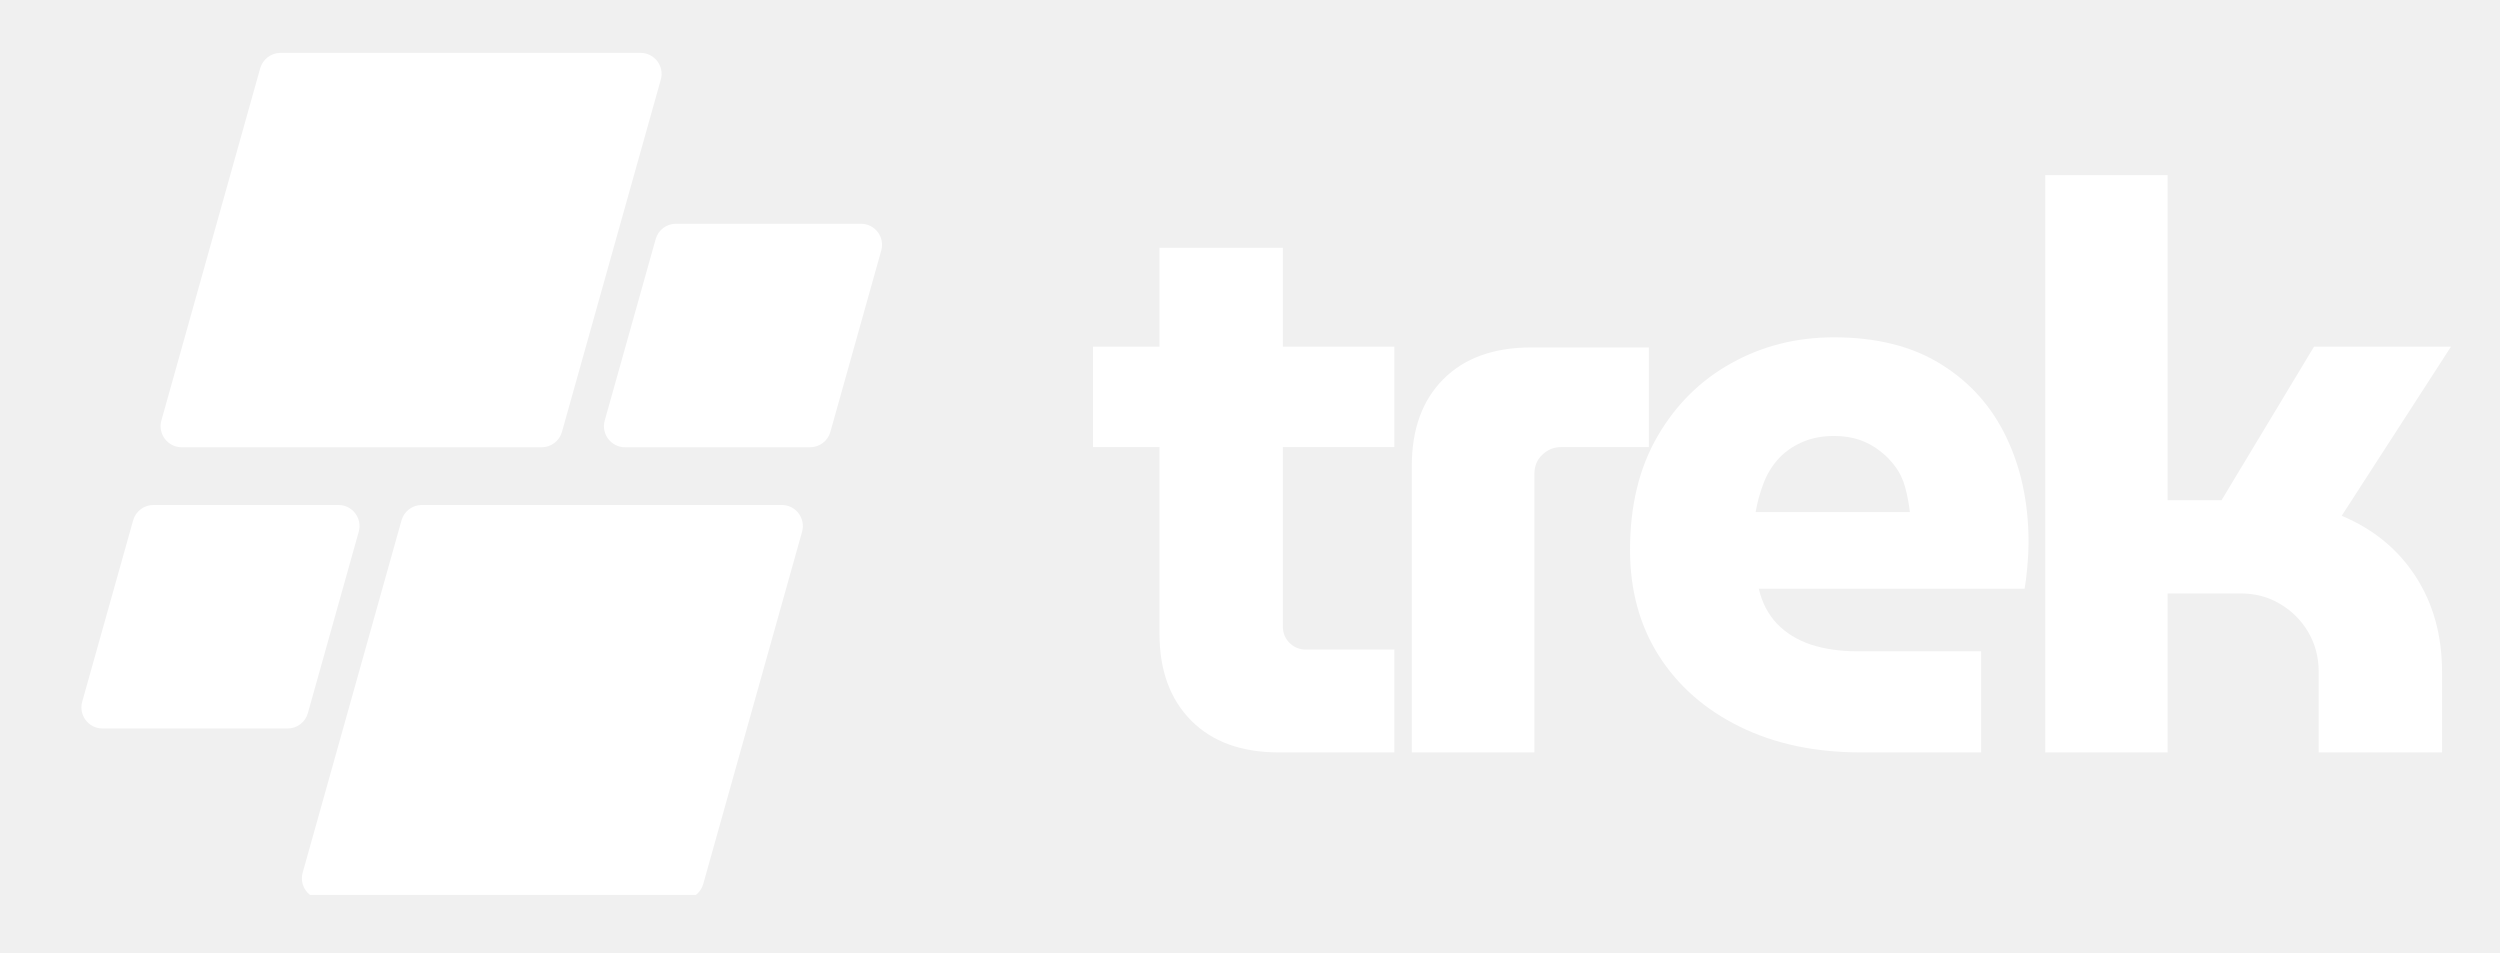
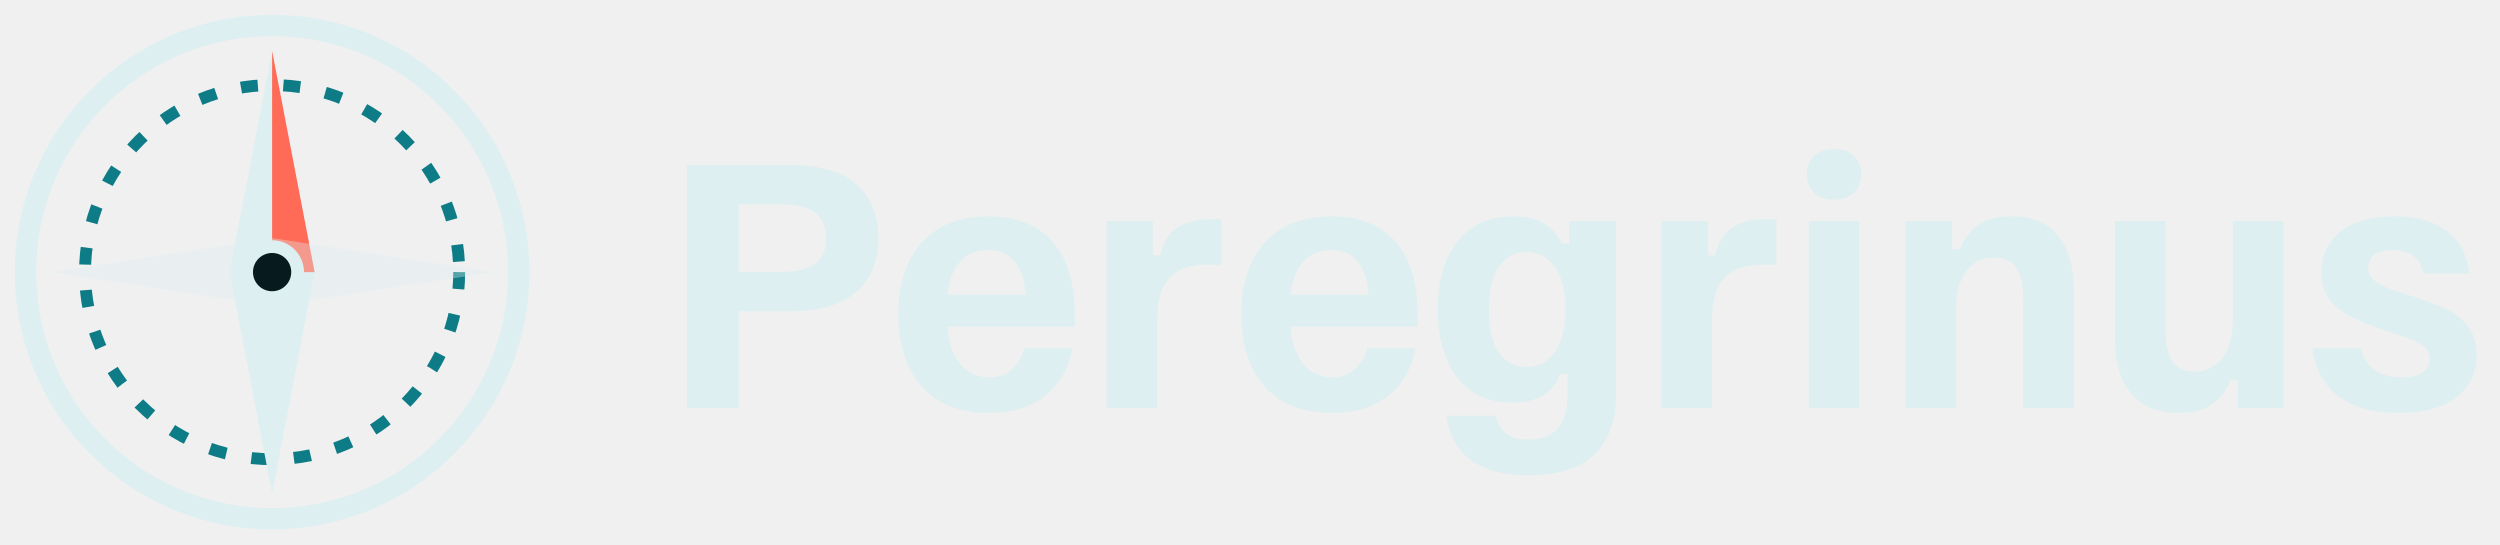
- <svg xmlns="http://www.w3.org/2000/svg" width="210" zoomAndPan="magnify" viewBox="0 0 158 60" height="80" preserveAspectRatio="xMidYMid meet" version="1.0">
-   <defs>
-     <g />
-     <clipPath id="6fc2d66244">
-       <path d="M 68 0.016 L 156 0.016 L 156 59.984 L 68 59.984 Z M 68 0.016 " clip-rule="nonzero" />
-     </clipPath>
-     <clipPath id="8c24476fd5">
-       <rect x="0" width="88" y="0" height="60" />
-     </clipPath>
-     <clipPath id="7dc59fcfd9">
-       <path d="M 5 3.246 L 55.926 3.246 L 55.926 56.465 L 5 56.465 Z M 5 3.246 " clip-rule="nonzero" />
-     </clipPath>
-     <clipPath id="ee56d74713">
-       <path d="M 34.234 28.172 L 11.484 28.172 C 10.602 28.172 9.961 27.328 10.199 26.48 L 16.445 4.219 C 16.609 3.645 17.133 3.246 17.73 3.246 L 40.48 3.246 C 41.363 3.246 42.004 4.09 41.762 4.938 L 35.516 27.199 C 35.355 27.773 34.832 28.172 34.234 28.172 Z M 19.457 44.973 L 22.672 33.512 C 22.91 32.664 22.273 31.82 21.391 31.82 L 9.695 31.82 C 9.098 31.82 8.574 32.219 8.414 32.793 L 5.195 44.254 C 4.957 45.105 5.598 45.945 6.48 45.945 L 18.176 45.945 C 18.773 45.945 19.297 45.551 19.457 44.973 Z M 25.375 32.793 L 19.129 55.055 C 18.891 55.902 19.531 56.746 20.41 56.746 L 43.164 56.746 C 43.762 56.746 44.285 56.348 44.445 55.773 L 50.691 33.512 C 50.93 32.664 50.293 31.82 49.41 31.82 L 26.656 31.82 C 26.062 31.82 25.535 32.219 25.375 32.793 Z M 41.438 15.02 L 38.219 26.48 C 37.98 27.328 38.621 28.172 39.504 28.172 L 51.199 28.172 C 51.793 28.172 52.32 27.773 52.48 27.199 L 55.695 15.738 C 55.934 14.887 55.297 14.047 54.414 14.047 L 42.719 14.047 C 42.121 14.047 41.598 14.441 41.438 15.02 Z M 41.438 15.02 " clip-rule="nonzero" />
-     </clipPath>
-   </defs>
-   <g clip-path="url(#6fc2d66244)">
-     <g transform="matrix(1, 0, 0, 1, 68, -0.000000000000011803)">
-       <g clip-path="url(#8c24476fd5)">
-         <g fill="#ffffff" fill-opacity="1">
-           <g transform="translate(0.529693, 47.45721)">
-             <g>
-               <path d="M 12.297 0 C 9.93 0 8.082 -0.672 6.75 -2.016 C 5.414 -3.367 4.75 -5.195 4.75 -7.5 L 4.75 -31.891 L 12.547 -31.891 L 12.547 -7.953 C 12.547 -7.547 12.688 -7.203 12.969 -6.922 C 13.25 -6.641 13.594 -6.5 14 -6.5 L 19.594 -6.5 L 19.594 0 Z M 0.547 -19.297 L 0.547 -25.641 L 19.594 -25.641 L 19.594 -19.297 Z M 0.547 -19.297 " />
-             </g>
-           </g>
-         </g>
-         <g fill="#ffffff" fill-opacity="1">
-           <g transform="translate(18.5215, 47.45721)">
-             <g>
-               <path d="M 2.703 0 L 2.703 -18.094 C 2.703 -20.426 3.367 -22.258 4.703 -23.594 C 6.035 -24.926 7.883 -25.594 10.25 -25.594 L 17.688 -25.594 L 17.688 -19.297 L 12.141 -19.297 C 11.68 -19.297 11.285 -19.133 10.953 -18.812 C 10.617 -18.5 10.453 -18.094 10.453 -17.594 L 10.453 0 Z M 2.703 0 " />
-             </g>
-           </g>
-         </g>
-         <g fill="#ffffff" fill-opacity="1">
-           <g transform="translate(33.31475, 47.45721)">
-             <g>
-               <path d="M 16.297 0 C 13.398 0 10.848 -0.539 8.641 -1.625 C 6.441 -2.707 4.734 -4.207 3.516 -6.125 C 2.305 -8.039 1.703 -10.266 1.703 -12.797 C 1.703 -15.598 2.285 -18 3.453 -20 C 4.617 -22 6.176 -23.535 8.125 -24.609 C 10.07 -25.691 12.227 -26.234 14.594 -26.234 C 17.289 -26.234 19.547 -25.664 21.359 -24.531 C 23.18 -23.406 24.555 -21.867 25.484 -19.922 C 26.422 -17.973 26.891 -15.75 26.891 -13.25 C 26.891 -12.812 26.863 -12.301 26.812 -11.719 C 26.758 -11.133 26.703 -10.676 26.641 -10.344 L 9.844 -10.344 C 10.039 -9.477 10.422 -8.742 10.984 -8.141 C 11.555 -7.547 12.273 -7.102 13.141 -6.812 C 14.016 -6.531 14.984 -6.391 16.047 -6.391 L 23.891 -6.391 L 23.891 0 Z M 9.641 -15.188 L 19.391 -15.188 C 19.328 -15.727 19.227 -16.25 19.094 -16.75 C 18.957 -17.25 18.75 -17.688 18.469 -18.062 C 18.188 -18.445 17.859 -18.781 17.484 -19.062 C 17.117 -19.352 16.695 -19.582 16.219 -19.75 C 15.738 -19.914 15.195 -20 14.594 -20 C 13.832 -20 13.148 -19.863 12.547 -19.594 C 11.941 -19.32 11.441 -18.961 11.047 -18.516 C 10.648 -18.066 10.344 -17.551 10.125 -16.969 C 9.906 -16.383 9.742 -15.789 9.641 -15.188 Z M 9.641 -15.188 " />
-             </g>
-           </g>
-         </g>
-         <g fill="#ffffff" fill-opacity="1">
-           <g transform="translate(58.35337, 47.45721)">
-             <g>
-               <path d="M 2.906 0 L 2.906 -36.484 L 10.641 -36.484 L 10.641 -15.938 L 14.047 -15.938 L 19.891 -25.641 L 28.547 -25.641 L 21.641 -14.953 C 23.641 -14.117 25.195 -12.844 26.312 -11.125 C 27.426 -9.406 27.984 -7.395 27.984 -5.094 L 27.984 0 L 20.188 0 L 20.188 -5.094 C 20.188 -6.031 19.961 -6.875 19.516 -7.625 C 19.066 -8.375 18.473 -8.961 17.734 -9.391 C 17.004 -9.828 16.176 -10.047 15.25 -10.047 L 10.641 -10.047 L 10.641 0 Z M 2.906 0 " />
-             </g>
-           </g>
-         </g>
-       </g>
-     </g>
-   </g>
-   <g clip-path="url(#7dc59fcfd9)">
-     <g clip-path="url(#ee56d74713)">
-       <path fill="#ffffff" d="M 4.957 3.246 L 4.957 56.465 L 55.926 56.465 L 55.926 3.246 Z M 4.957 3.246 " fill-opacity="1" fill-rule="nonzero" />
-     </g>
+ <svg xmlns="http://www.w3.org/2000/svg" viewBox="0 0 294 64">
+   <circle cx="32" cy="32" r="29" fill="none" stroke="#DDEFF0" stroke-width="2.5" />
+   <circle cx="32" cy="32" r="22" fill="none" stroke="#0E7C86" stroke-width="1.4" stroke-dasharray="2 3" />
+   <path d="M32 6 L37 32 L32 58 L27 32 Z" fill="#DDEFF0" />
+   <path d="M32 6 L37 32 L32 32 Z" fill="#FF6B57" />
+   <path d="M6 32 L32 28 L58 32 L32 36 Z" fill="#DDEFF0" opacity=".35" />
+   <circle cx="32" cy="32" r="3" fill="#071B1E" stroke="#DDEFF0" stroke-width="1.5" />
+   <g transform="translate(78 0)">
+     <path fill="#DDEFF0" d="M8.87 48L2.79 48L2.79 19.40L14.74 19.40Q20.24 19.40 22.77 21.73Q25.30 24.06 25.30 27.98L25.30 27.98Q25.30 31.90 22.79 34.25Q20.28 36.60 14.74 36.60L14.74 36.60L8.87 36.60L8.87 48ZM8.87 24.02L8.87 31.98L13.82 31.98Q16.32 31.98 17.73 31.11Q19.14 30.25 19.14 28.02L19.14 28.02Q19.14 25.82 17.73 24.92Q16.32 24.02 13.82 24.02L13.82 24.02L8.87 24.02ZM38.32 48.55L38.32 48.55Q33.11 48.55 30.38 45.43Q27.65 42.32 27.65 36.96L27.65 36.96Q27.65 33.37 28.88 30.80Q30.10 28.24 32.47 26.84Q34.83 25.45 38.24 25.45L38.24 25.45Q43.16 25.45 45.78 28.42Q48.40 31.39 48.40 37.15L48.40 37.15L48.40 38.39L33.44 38.39Q33.62 41.18 34.89 42.77Q36.15 44.37 38.32 44.37L38.32 44.37Q40.04 44.37 41.09 43.34Q42.13 42.32 42.46 40.96L42.46 40.96L48.11 40.96Q47.78 42.98 46.64 44.70Q45.50 46.42 43.45 47.49Q41.40 48.55 38.32 48.55ZM33.44 34.65L33.44 34.65L42.61 34.65Q42.46 32.16 41.36 30.79Q40.26 29.41 38.21 29.41L38.21 29.41Q36.19 29.41 34.96 30.71Q33.73 32.01 33.44 34.65ZM58.08 48L52.14 48L52.14 26L57.57 26L57.57 30.03L58.45 30.03Q58.67 28.93 59.27 27.96Q59.88 26.99 61.12 26.39Q62.37 25.78 64.46 25.78L64.46 25.78L65.63 25.78L65.63 31.13L64.02 31.13Q60.90 31.13 59.49 32.71Q58.08 34.29 58.08 37.44L58.08 37.44L58.08 48ZM78.65 48.55L78.65 48.55Q73.44 48.55 70.71 45.43Q67.98 42.32 67.98 36.96L67.98 36.96Q67.98 33.37 69.21 30.80Q70.44 28.24 72.80 26.84Q75.17 25.45 78.58 25.45L78.58 25.45Q83.49 25.45 86.11 28.42Q88.73 31.39 88.73 37.15L88.73 37.15L88.73 38.39L73.77 38.39Q73.96 41.18 75.22 42.77Q76.49 44.37 78.65 44.37L78.65 44.37Q80.37 44.37 81.42 43.34Q82.46 42.32 82.79 40.96L82.79 40.96L88.44 40.96Q88.11 42.98 86.97 44.70Q85.84 46.42 83.78 47.49Q81.73 48.55 78.65 48.55ZM73.77 34.65L73.77 34.65L82.94 34.65Q82.79 32.16 81.69 30.79Q80.59 29.41 78.54 29.41L78.54 29.41Q76.52 29.41 75.30 30.71Q74.07 32.01 73.77 34.65ZM101.86 55.88L101.86 55.88Q98.78 55.88 96.89 55.13Q95.00 54.38 94.00 53.24Q92.99 52.11 92.58 50.93Q92.18 49.76 92.11 48.88L92.11 48.88L97.90 48.88Q98.08 49.94 98.93 50.82Q99.77 51.70 101.79 51.70L101.79 51.70Q104.06 51.70 105.20 50.37Q106.33 49.03 106.33 46.57L106.33 46.57L106.33 43.97L105.45 43.97Q104.94 45.54 103.55 46.44Q102.15 47.34 99.88 47.34L99.88 47.34Q95.59 47.34 93.34 44.35Q91.08 41.36 91.08 36.38L91.08 36.38Q91.08 33.19 92.07 30.71Q93.06 28.24 95.04 26.84Q97.02 25.45 99.99 25.45L99.99 25.45Q102.26 25.45 103.64 26.31Q105.01 27.17 105.67 28.64L105.67 28.64L106.55 28.64L106.55 26L112.05 26L112.05 46.35Q112.05 50.90 109.56 53.39Q107.07 55.88 101.86 55.88ZM101.49 43.16L101.49 43.16Q103.66 43.16 104.89 41.33Q106.11 39.49 106.11 36.38L106.11 36.38Q106.11 33.26 104.89 31.45Q103.66 29.63 101.49 29.63L101.49 29.63Q99.48 29.63 98.29 31.32Q97.09 33.00 97.09 36.38L97.09 36.38Q97.09 39.82 98.29 41.49Q99.48 43.16 101.49 43.16ZM123.35 48L117.41 48L117.41 26L122.83 26L122.83 30.03L123.71 30.03Q123.93 28.93 124.54 27.96Q125.14 26.99 126.39 26.39Q127.64 25.78 129.73 25.78L129.73 25.78L130.90 25.78L130.90 31.13L129.29 31.13Q126.17 31.13 124.76 32.71Q123.35 34.29 123.35 37.44L123.35 37.44L123.35 48ZM140.65 48L134.71 48L134.71 26L140.65 26L140.65 48ZM137.68 23.47L137.68 23.47Q136.11 23.47 135.30 22.64Q134.49 21.82 134.49 20.50L134.49 20.50Q134.49 19.18 135.30 18.36Q136.11 17.53 137.68 17.53L137.68 17.53Q139.26 17.53 140.07 18.36Q140.87 19.18 140.87 20.50L140.87 20.50Q140.87 21.82 140.07 22.64Q139.26 23.47 137.68 23.47ZM152.02 48L146.08 48L146.08 26L151.58 26L151.58 29.30L152.46 29.30Q153.12 27.65 154.50 26.55Q155.87 25.45 158.55 25.45L158.55 25.45Q162.21 25.45 164.05 27.76Q165.88 30.07 165.88 34.03L165.88 34.03L165.88 48L159.94 48L159.94 35.02Q159.94 32.75 159.13 31.52Q158.33 30.29 156.49 30.29L156.49 30.29Q154.37 30.29 153.19 31.96Q152.02 33.63 152.02 36.12L152.02 36.12L152.02 48ZM178.13 48.55L178.13 48.55Q174.46 48.55 172.59 46.24Q170.72 43.93 170.72 39.97L170.72 39.97L170.72 26L176.66 26L176.66 38.98Q176.66 41.22 177.47 42.46Q178.27 43.71 180.07 43.71L180.07 43.71Q182.23 43.71 183.41 42.02Q184.58 40.34 184.58 37.88L184.58 37.88L184.58 26L190.52 26L190.52 48L185.17 48L185.17 44.70L184.29 44.70Q183.74 46.35 182.27 47.45Q180.80 48.55 178.13 48.55ZM204.16 48.55L204.16 48.55Q200.49 48.55 198.31 47.40Q196.13 46.24 195.12 44.48Q194.11 42.72 193.97 40.96L193.97 40.96L199.61 40.96Q199.80 41.91 200.40 42.70Q201.01 43.49 202.02 43.93Q203.02 44.37 204.45 44.37L204.45 44.37Q206.21 44.37 206.98 43.77Q207.75 43.16 207.75 42.21L207.75 42.21Q207.75 41.33 207.04 40.72Q206.32 40.12 204.71 39.60L204.71 39.60L202.07 38.72Q200.16 38.06 198.55 37.27Q196.94 36.49 195.97 35.24Q194.99 33.99 194.99 32.01L194.99 32.01Q194.99 29.08 197.23 27.27Q199.47 25.45 203.57 25.45L203.57 25.45Q206.54 25.45 208.43 26.37Q210.32 27.28 211.27 28.80Q212.23 30.33 212.37 32.16L212.37 32.16L206.95 32.16Q206.76 30.84 205.85 30.13Q204.93 29.41 203.35 29.41L203.35 29.41Q201.92 29.41 201.21 29.96Q200.49 30.51 200.49 31.46L200.49 31.46Q200.49 32.42 201.26 33.04Q202.03 33.66 203.61 34.18L203.61 34.18L206.25 35.02Q208.16 35.61 209.75 36.39Q211.35 37.18 212.30 38.45Q213.25 39.71 213.25 41.73L213.25 41.73Q213.25 44.81 210.93 46.68Q208.60 48.55 204.16 48.55Z" />
  </g>
</svg>
